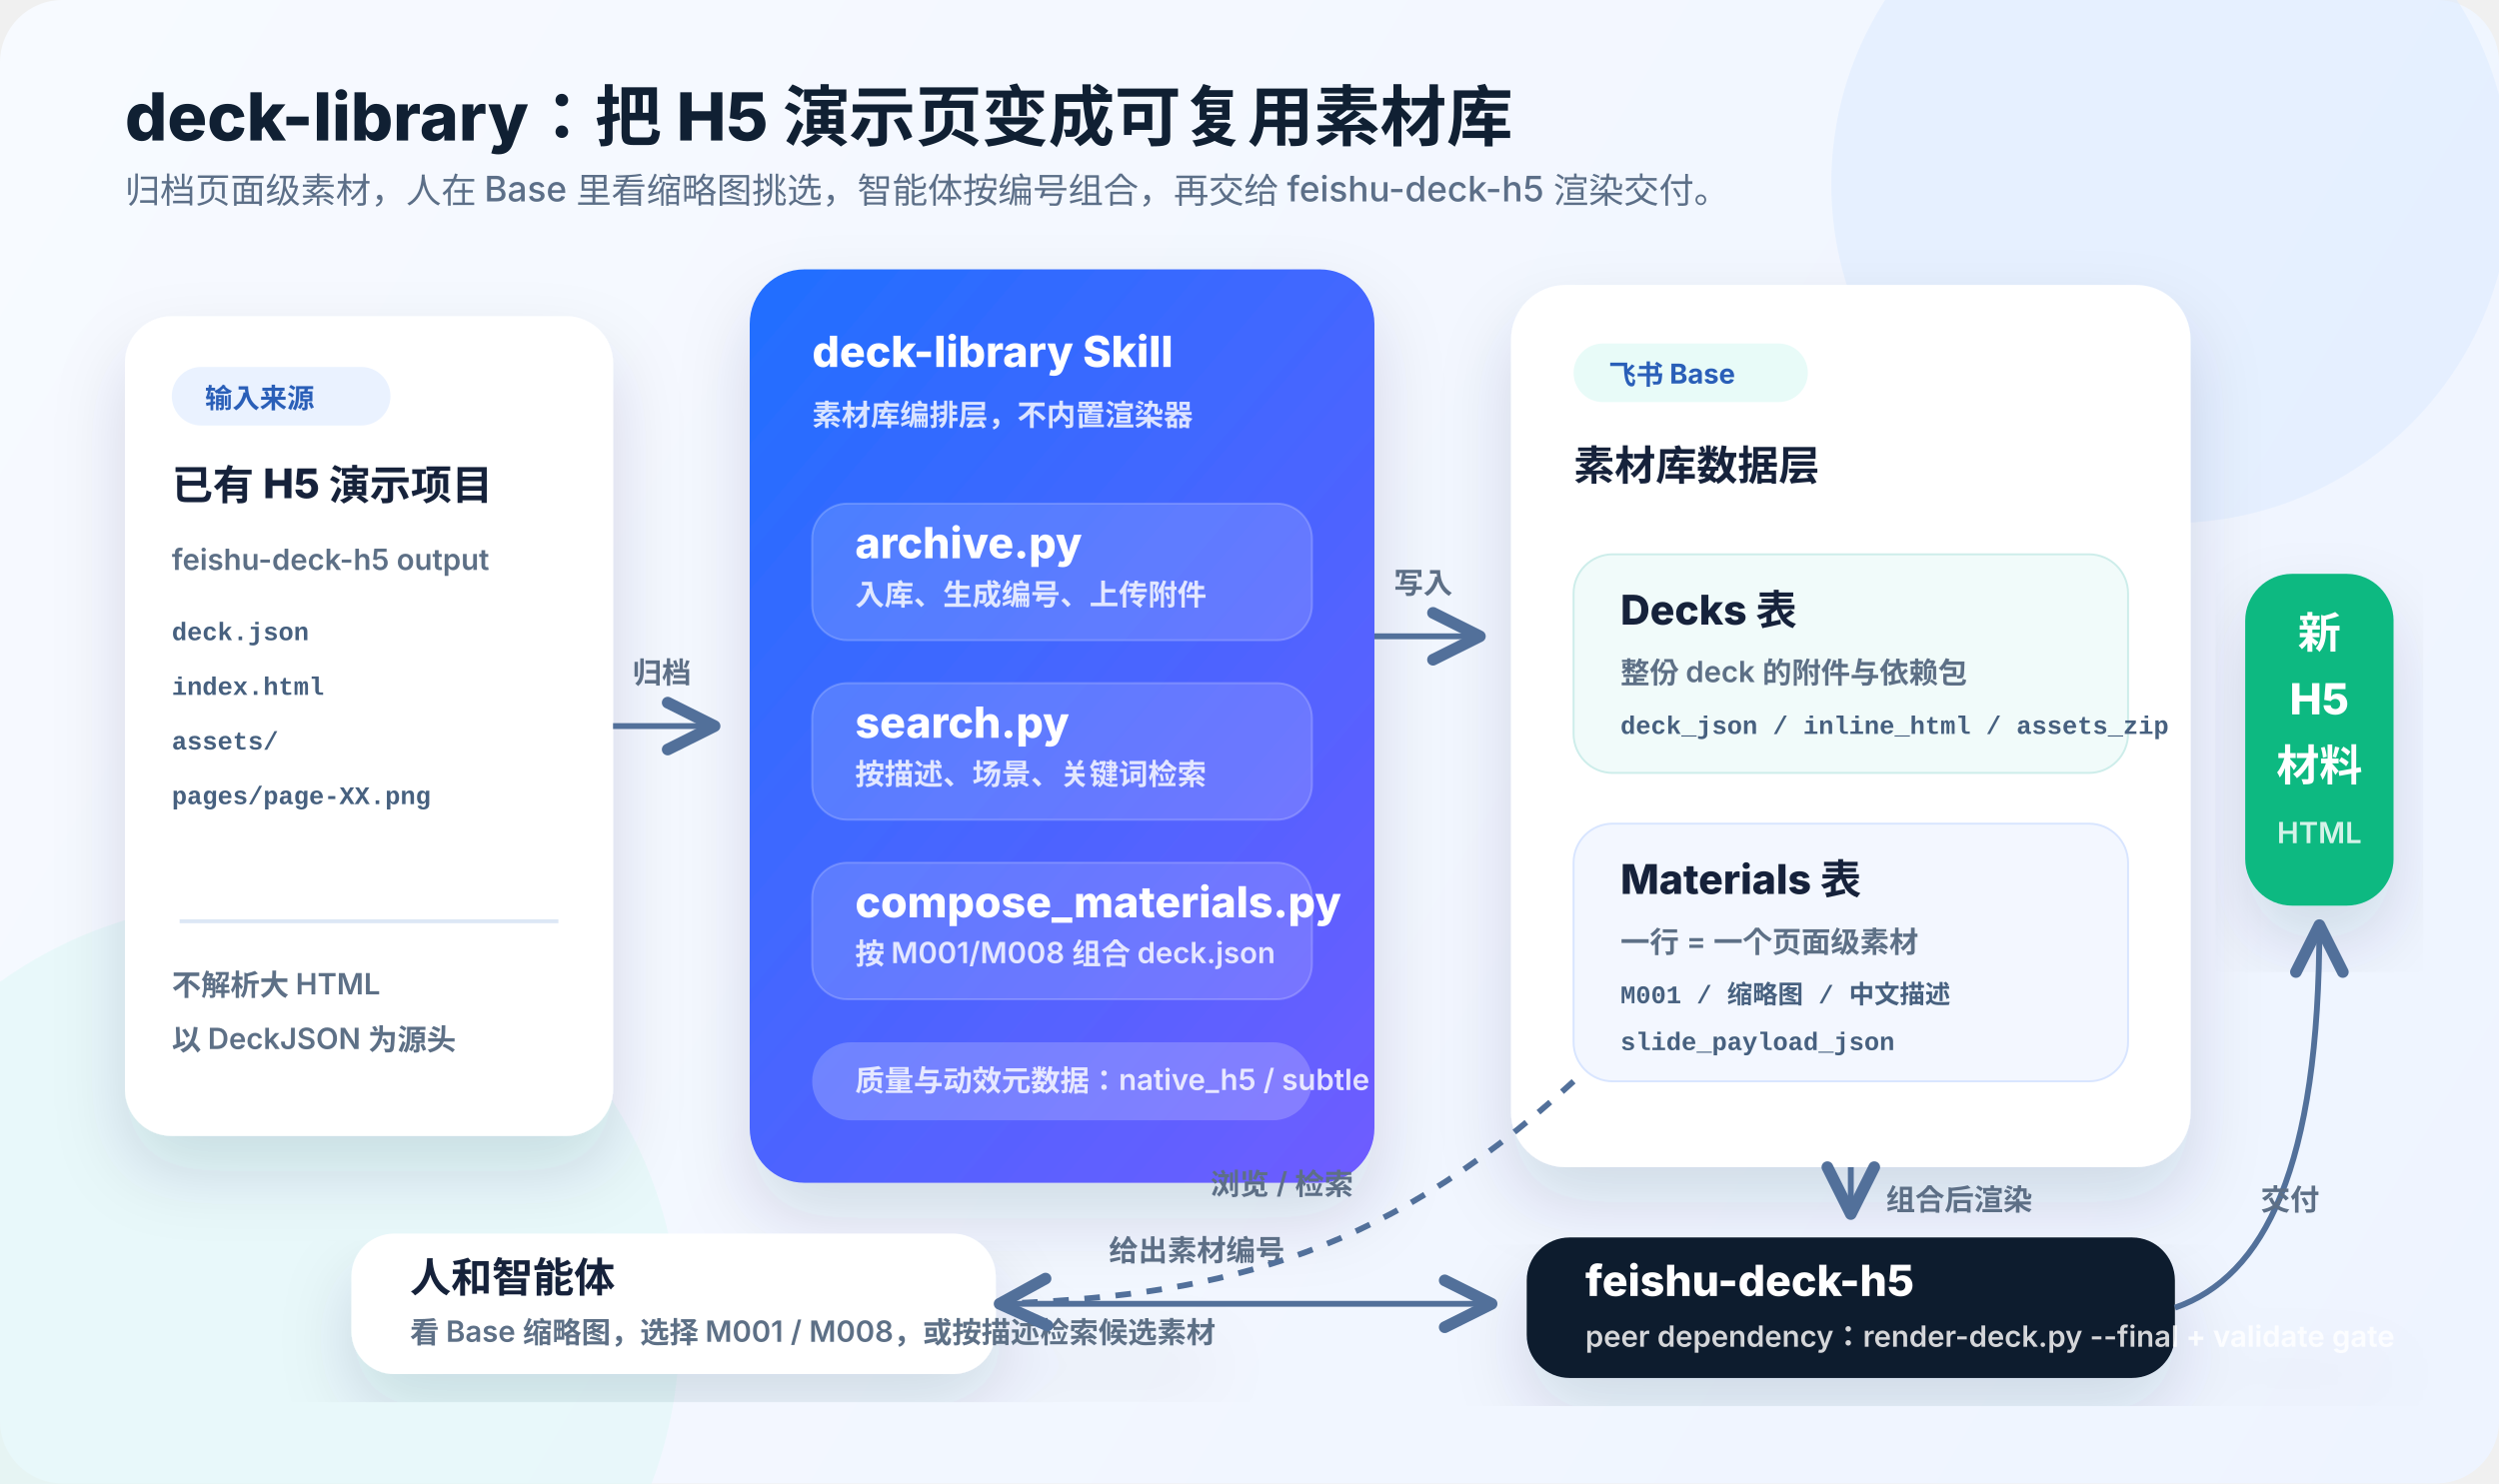
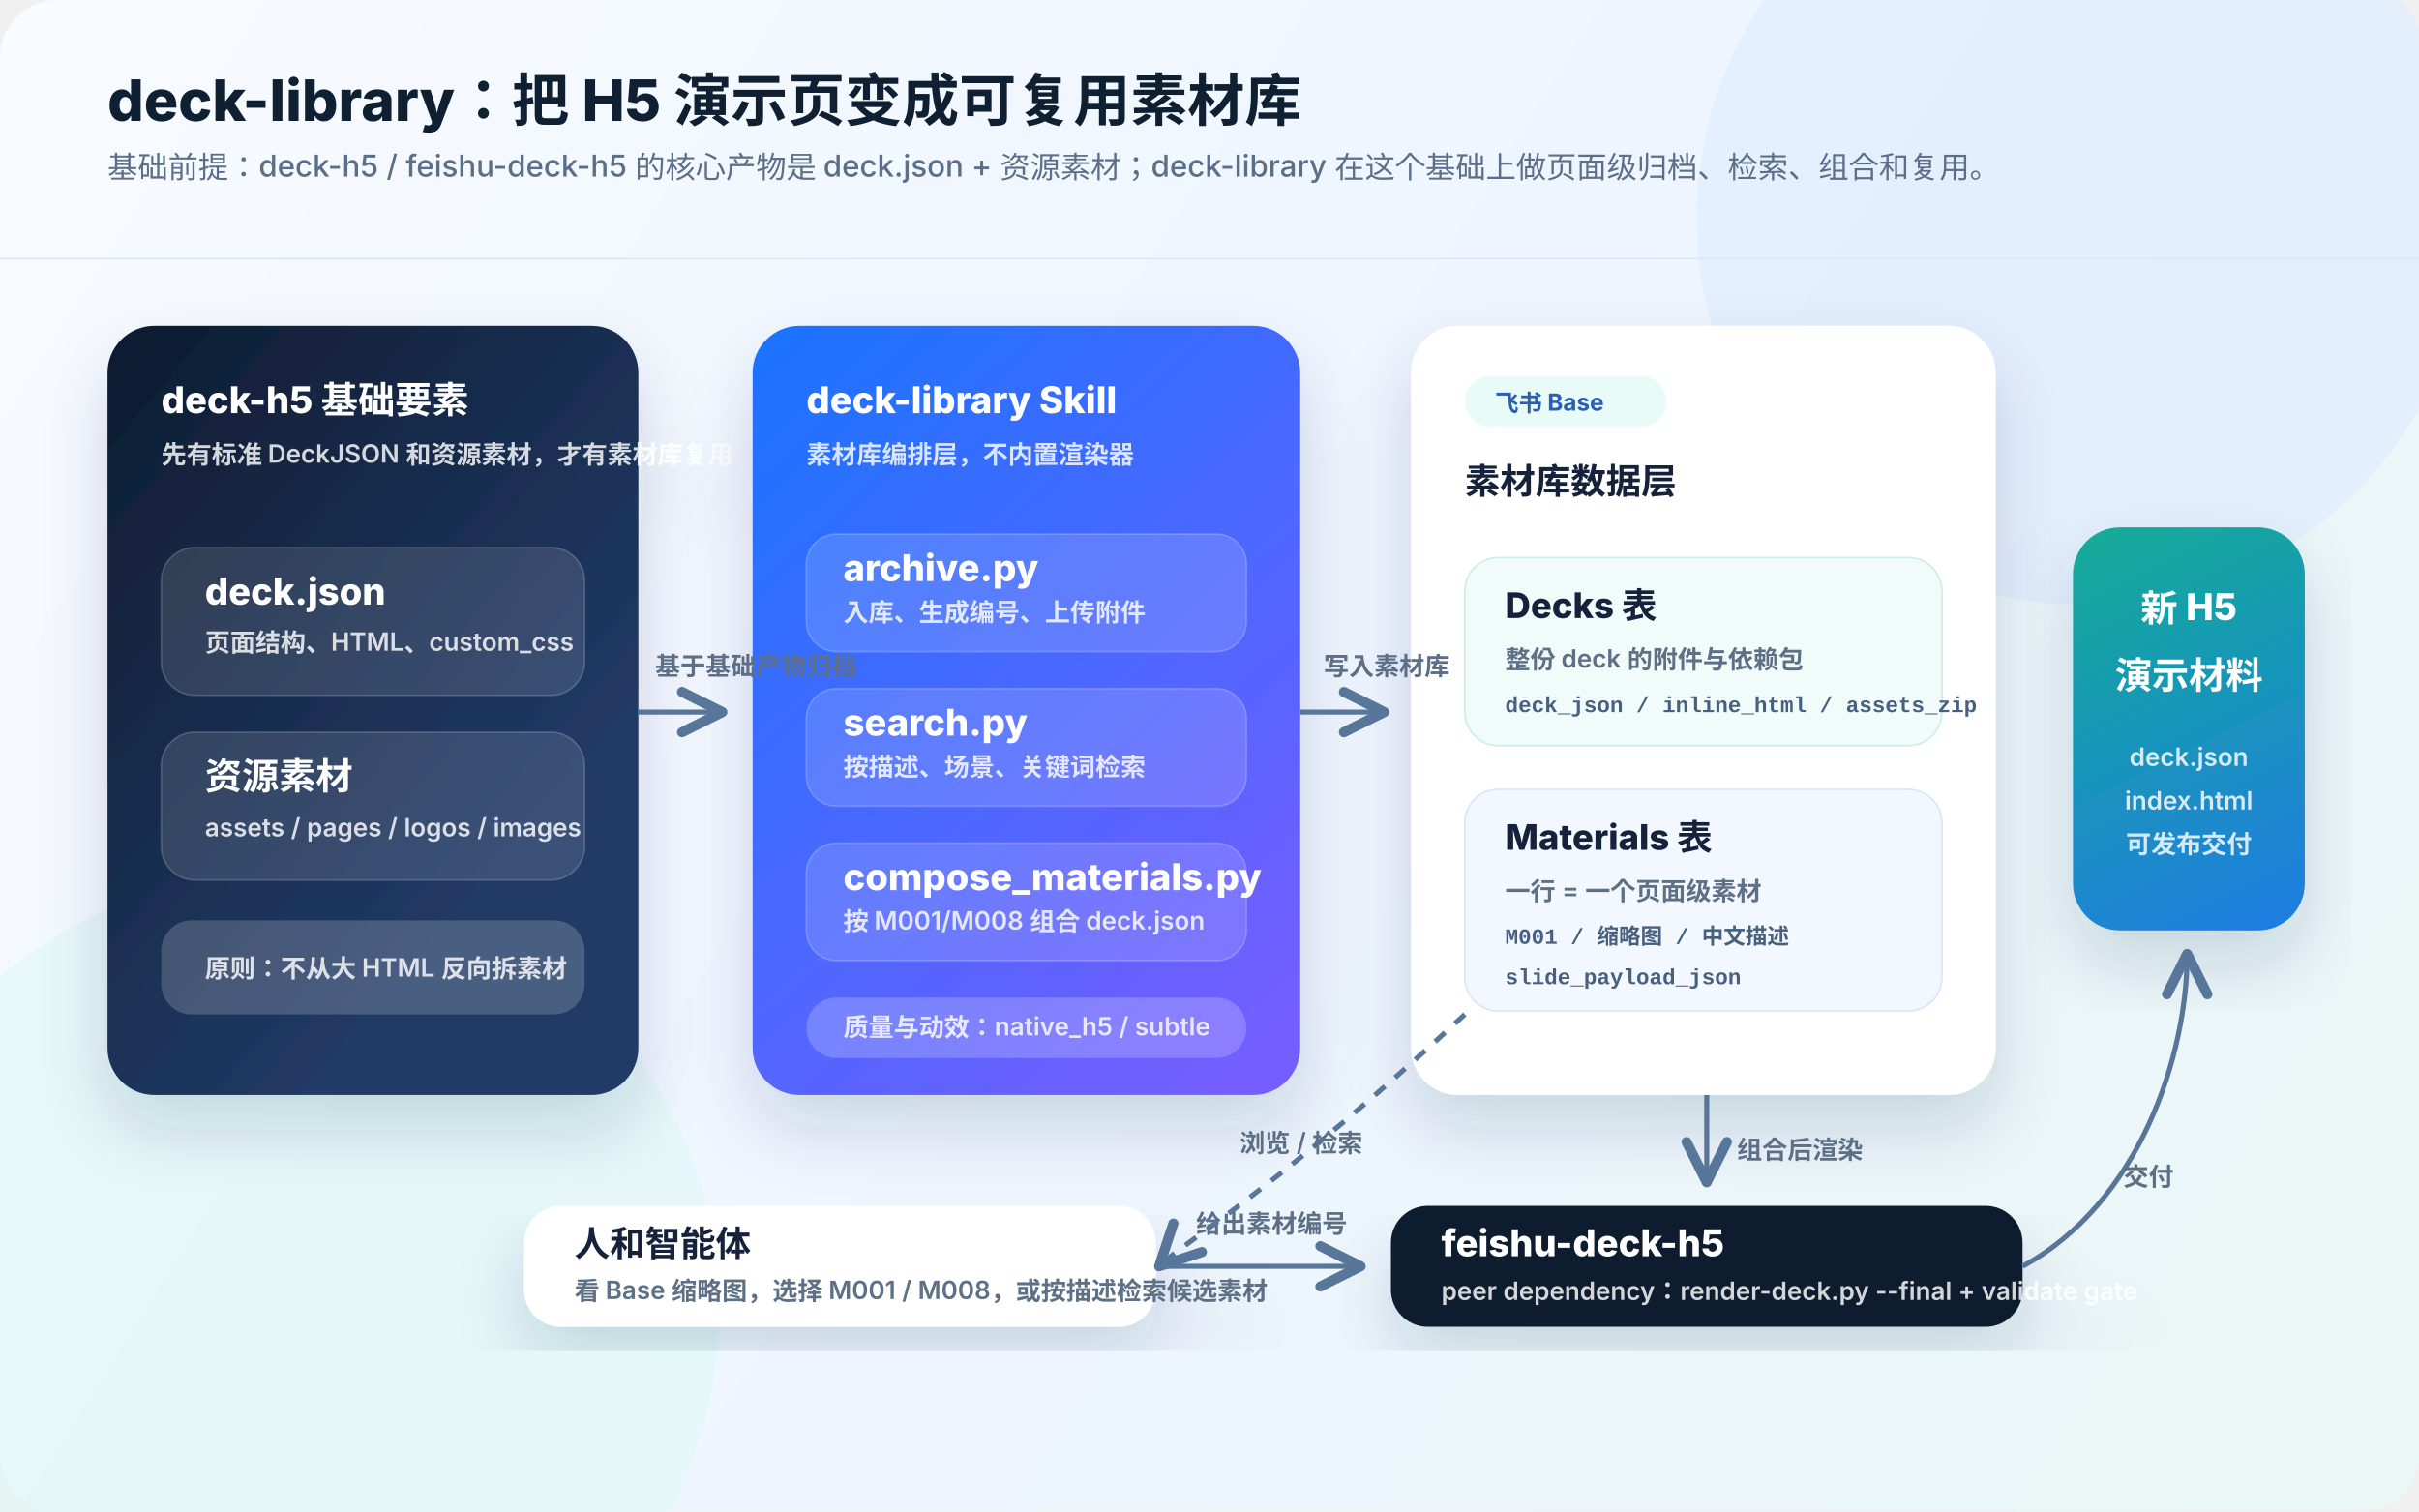
- <svg xmlns="http://www.w3.org/2000/svg" width="1280" height="760" viewBox="0 0 1280 760" fill="none">
+ <svg xmlns="http://www.w3.org/2000/svg" width="1440" height="900" viewBox="0 0 1440 900" fill="none">
  <defs>
-     <linearGradient id="bg" x1="0" y1="0" x2="1280" y2="760" gradientUnits="userSpaceOnUse">
-       <stop stop-color="#F7FAFF" />
-       <stop offset="1" stop-color="#EEF4FF" />
+     <linearGradient id="bg" x1="0" y1="0" x2="1440" y2="900" gradientUnits="userSpaceOnUse">
+       <stop stop-color="#F8FBFF" />
+       <stop offset=".52" stop-color="#EEF5FF" />
+       <stop offset="1" stop-color="#EAF7F5" />
    </linearGradient>
-     <linearGradient id="skill" x1="390" y1="120" x2="810" y2="480" gradientUnits="userSpaceOnUse">
-       <stop stop-color="#1F6FFF" />
-       <stop offset="1" stop-color="#6F5CFF" />
+     <linearGradient id="deck" x1="78" y1="162" x2="382" y2="420" gradientUnits="userSpaceOnUse">
+       <stop stop-color="#0D1B2E" />
+       <stop offset="1" stop-color="#213A66" />
    </linearGradient>
-     <linearGradient id="base" x1="850" y1="116" x2="1180" y2="486" gradientUnits="userSpaceOnUse">
-       <stop stop-color="#16B3A7" />
-       <stop offset="1" stop-color="#2F8DF7" />
+     <linearGradient id="skill" x1="440" y1="214" x2="794" y2="598" gradientUnits="userSpaceOnUse">
+       <stop stop-color="#1C73FF" />
+       <stop offset="1" stop-color="#765DFF" />
+     </linearGradient>
+     <linearGradient id="base" x1="842" y1="190" x2="1190" y2="650" gradientUnits="userSpaceOnUse">
+       <stop stop-color="#12B8A6" />
+       <stop offset="1" stop-color="#2C82F2" />
+     </linearGradient>
+     <linearGradient id="out" x1="1168" y1="264" x2="1366" y2="664" gradientUnits="userSpaceOnUse">
+       <stop stop-color="#0FB981" />
+       <stop offset="1" stop-color="#246BFD" />
    </linearGradient>
    <filter id="shadow" x="-20%" y="-20%" width="140%" height="140%">
-       <feDropShadow dx="0" dy="18" stdDeviation="18" flood-color="#16325C" flood-opacity="0.14" />
+       <feDropShadow dx="0" dy="20" stdDeviation="20" flood-color="#153257" flood-opacity="0.16" />
    </filter>
    <marker id="arrow" markerWidth="12" markerHeight="12" refX="10" refY="6" orient="auto">
-       <path d="M2 2L10 6L2 10" stroke="#52709A" stroke-width="2" stroke-linecap="round" stroke-linejoin="round" />
+       <path d="M2 2L10 6L2 10" stroke="#58759A" stroke-width="2" stroke-linecap="round" stroke-linejoin="round" />
    </marker>
    <style>
      .title{font-family:-apple-system,BlinkMacSystemFont,"Segoe UI","PingFang SC","Hiragino Sans GB","Microsoft YaHei",sans-serif;font-size:34px;font-weight:800;fill:#102033}
      .subtitle{font-family:-apple-system,BlinkMacSystemFont,"Segoe UI","PingFang SC","Hiragino Sans GB","Microsoft YaHei",sans-serif;font-size:18px;font-weight:500;fill:#5C6F88}
      .label{font-family:-apple-system,BlinkMacSystemFont,"Segoe UI","PingFang SC","Hiragino Sans GB","Microsoft YaHei",sans-serif;font-size:21px;font-weight:760;fill:#17233A}
      .small{font-family:-apple-system,BlinkMacSystemFont,"Segoe UI","PingFang SC","Hiragino Sans GB","Microsoft YaHei",sans-serif;font-size:15px;font-weight:560;fill:#5D6F86}
      .whiteLabel{font-family:-apple-system,BlinkMacSystemFont,"Segoe UI","PingFang SC","Hiragino Sans GB","Microsoft YaHei",sans-serif;font-size:22px;font-weight:800;fill:white}
      .whiteSmall{font-family:-apple-system,BlinkMacSystemFont,"Segoe UI","PingFang SC","Hiragino Sans GB","Microsoft YaHei",sans-serif;font-size:15px;font-weight:570;fill:rgba(255,255,255,.82)}
      .pill{font-family:-apple-system,BlinkMacSystemFont,"Segoe UI","PingFang SC","Hiragino Sans GB","Microsoft YaHei",sans-serif;font-size:14px;font-weight:700;fill:#2B5FB8}
      .code{font-family:"SFMono-Regular",Consolas,"Liberation Mono",monospace;font-size:13px;font-weight:650;fill:#46617F}
    </style>
  </defs>
-   <rect width="1280" height="760" rx="32" fill="url(#bg)" />
-   <circle cx="1112" cy="94" r="174" fill="#DDEBFF" opacity=".55" />
-   <circle cx="128" cy="682" r="220" fill="#DFF8F6" opacity=".55" />
+   <rect width="1440" height="900" rx="34" fill="url(#bg)" />
+   <circle cx="1240" cy="130" r="230" fill="#DDEBFF" opacity=".6" />
+   <circle cx="168" cy="780" r="260" fill="#DFF8F6" opacity=".65" />
+   <path d="M0 154H1440" stroke="#DCE8F8" />
  <text x="64" y="72" class="title">deck-library：把 H5 演示页变成可复用素材库</text>
-   <text x="64" y="104" class="subtitle">归档页面级素材，人在 Base 里看缩略图挑选，智能体按编号组合，再交给 feishu-deck-h5 渲染交付。</text>
+   <text x="64" y="106" class="subtitle">基础前提：deck-h5 / feishu-deck-h5 的核心产物是 deck.json + 资源素材；deck-library 在这个基础上做页面级归档、检索、组合和复用。</text>
  <g filter="url(#shadow)">
-     <rect x="64" y="162" width="250" height="420" rx="24" fill="white" />
-     <rect x="88" y="188" width="112" height="30" rx="15" fill="#EAF2FF" />
-     <text x="105" y="209" class="pill">输入来源</text>
-     <text x="88" y="256" class="label">已有 H5 演示项目</text>
-     <text x="88" y="292" class="small">feishu-deck-h5 output</text>
-     <text x="88" y="328" class="code">deck.json</text>
-     <text x="88" y="356" class="code">index.html</text>
-     <text x="88" y="384" class="code">assets/</text>
-     <text x="88" y="412" class="code">pages/page-XX.png</text>
-     <path d="M92 472H286" stroke="#DCE7F5" stroke-width="2" />
-     <text x="88" y="510" class="small">不解析大 HTML</text>
-     <text x="88" y="538" class="small">以 DeckJSON 为源头</text>
+     <rect x="64" y="194" width="316" height="458" rx="28" fill="url(#deck)" />
+     <text x="96" y="246" class="whiteLabel">deck-h5 基础要素</text>
+     <text x="96" y="276" class="whiteSmall">先有标准 DeckJSON 和资源素材，才有素材库复用</text>
+     <rect x="96" y="326" width="252" height="88" rx="20" fill="rgba(255,255,255,.12)" stroke="rgba(255,255,255,.18)" />
+     <text x="122" y="360" class="whiteLabel" font-size="20">deck.json</text>
+     <text x="122" y="388" class="whiteSmall">页面结构、HTML、custom_css</text>
+     <rect x="96" y="436" width="252" height="88" rx="20" fill="rgba(255,255,255,.12)" stroke="rgba(255,255,255,.18)" />
+     <text x="122" y="470" class="whiteLabel" font-size="20">资源素材</text>
+     <text x="122" y="498" class="whiteSmall">assets / pages / logos / images</text>
+     <rect x="96" y="548" width="252" height="56" rx="18" fill="rgba(255,255,255,.18)" />
+     <text x="122" y="582" class="whiteSmall">原则：不从大 HTML 反向拆素材</text>
  </g>
  <g filter="url(#shadow)">
-     <rect x="384" y="138" width="320" height="468" rx="28" fill="url(#skill)" />
-     <text x="416" y="188" class="whiteLabel">deck-library Skill</text>
-     <text x="416" y="218" class="whiteSmall">素材库编排层，不内置渲染器</text>
-     <rect x="416" y="258" width="256" height="70" rx="18" fill="rgba(255,255,255,.14)" stroke="rgba(255,255,255,.2)" />
-     <text x="438" y="286" class="whiteLabel" font-size="18">archive.py</text>
-     <text x="438" y="310" class="whiteSmall">入库、生成编号、上传附件</text>
-     <rect x="416" y="350" width="256" height="70" rx="18" fill="rgba(255,255,255,.14)" stroke="rgba(255,255,255,.2)" />
-     <text x="438" y="378" class="whiteLabel" font-size="18">search.py</text>
-     <text x="438" y="402" class="whiteSmall">按描述、场景、关键词检索</text>
-     <rect x="416" y="442" width="256" height="70" rx="18" fill="rgba(255,255,255,.14)" stroke="rgba(255,255,255,.2)" />
-     <text x="438" y="470" class="whiteLabel" font-size="18">compose_materials.py</text>
-     <text x="438" y="494" class="whiteSmall">按 M001/M008 组合 deck.json</text>
-     <rect x="416" y="534" width="256" height="40" rx="20" fill="rgba(255,255,255,.2)" />
-     <text x="438" y="559" class="whiteSmall">质量与动效元数据：native_h5 / subtle</text>
+     <rect x="448" y="194" width="326" height="458" rx="28" fill="url(#skill)" />
+     <text x="480" y="246" class="whiteLabel">deck-library Skill</text>
+     <text x="480" y="276" class="whiteSmall">素材库编排层，不内置渲染器</text>
+     <rect x="480" y="318" width="262" height="70" rx="18" fill="rgba(255,255,255,.14)" stroke="rgba(255,255,255,.2)" />
+     <text x="502" y="346" class="whiteLabel" font-size="18">archive.py</text>
+     <text x="502" y="370" class="whiteSmall">入库、生成编号、上传附件</text>
+     <rect x="480" y="410" width="262" height="70" rx="18" fill="rgba(255,255,255,.14)" stroke="rgba(255,255,255,.2)" />
+     <text x="502" y="438" class="whiteLabel" font-size="18">search.py</text>
+     <text x="502" y="462" class="whiteSmall">按描述、场景、关键词检索</text>
+     <rect x="480" y="502" width="262" height="70" rx="18" fill="rgba(255,255,255,.14)" stroke="rgba(255,255,255,.2)" />
+     <text x="502" y="530" class="whiteLabel" font-size="18">compose_materials.py</text>
+     <text x="502" y="554" class="whiteSmall">按 M001/M008 组合 deck.json</text>
+     <rect x="480" y="594" width="262" height="36" rx="18" fill="rgba(255,255,255,.2)" />
+     <text x="502" y="617" class="whiteSmall">质量与动效：native_h5 / subtle</text>
  </g>
  <g filter="url(#shadow)">
-     <rect x="774" y="146" width="348" height="452" rx="28" fill="white" />
-     <rect x="806" y="176" width="120" height="30" rx="15" fill="#E8FBF8" />
-     <text x="824" y="197" class="pill" fill="#17877E">飞书 Base</text>
-     <text x="806" y="246" class="label">素材库数据层</text>
-     <rect x="806" y="284" width="284" height="112" rx="20" fill="#F1FBFA" stroke="#CDEDEA" />
-     <text x="830" y="320" class="label" font-size="20">Decks 表</text>
-     <text x="830" y="350" class="small">整份 deck 的附件与依赖包</text>
-     <text x="830" y="376" class="code">deck_json / inline_html / assets_zip</text>
-     <rect x="806" y="422" width="284" height="132" rx="20" fill="#F3F7FF" stroke="#D8E5FF" />
-     <text x="830" y="458" class="label" font-size="20">Materials 表</text>
-     <text x="830" y="488" class="small">一行 = 一个页面级素材</text>
-     <text x="830" y="514" class="code">M001 / 缩略图 / 中文描述</text>
-     <text x="830" y="538" class="code">slide_payload_json</text>
+     <rect x="840" y="194" width="348" height="458" rx="28" fill="white" />
+     <rect x="872" y="224" width="120" height="30" rx="15" fill="#E8FBF8" />
+     <text x="890" y="245" class="pill" fill="#17877E">飞书 Base</text>
+     <text x="872" y="294" class="label">素材库数据层</text>
+     <rect x="872" y="332" width="284" height="112" rx="20" fill="#F1FBFA" stroke="#CDEDEA" />
+     <text x="896" y="368" class="label" font-size="20">Decks 表</text>
+     <text x="896" y="398" class="small">整份 deck 的附件与依赖包</text>
+     <text x="896" y="424" class="code">deck_json / inline_html / assets_zip</text>
+     <rect x="872" y="470" width="284" height="132" rx="20" fill="#F3F7FF" stroke="#D8E5FF" />
+     <text x="896" y="506" class="label" font-size="20">Materials 表</text>
+     <text x="896" y="536" class="small">一行 = 一个页面级素材</text>
+     <text x="896" y="562" class="code">M001 / 缩略图 / 中文描述</text>
+     <text x="896" y="586" class="code">slide_payload_json</text>
  </g>
  <g filter="url(#shadow)">
-     <rect x="180" y="632" width="330" height="72" rx="22" fill="white" />
-     <text x="210" y="662" class="label" font-size="20">人和智能体</text>
-     <text x="210" y="688" class="small">看 Base 缩略图，选择 M001 / M008，或按描述检索候选素材</text>
+     <rect x="312" y="718" width="376" height="72" rx="22" fill="white" />
+     <text x="342" y="748" class="label" font-size="20">人和智能体</text>
+     <text x="342" y="774" class="small">看 Base 缩略图，选择 M001 / M008，或按描述检索候选素材</text>
  </g>
  <g filter="url(#shadow)">
-     <rect x="782" y="634" width="332" height="72" rx="22" fill="#101B2D" />
-     <text x="812" y="664" class="whiteLabel" font-size="20">feishu-deck-h5</text>
-     <text x="812" y="690" class="whiteSmall">peer dependency：render-deck.py --final + validate gate</text>
+     <rect x="828" y="718" width="376" height="72" rx="22" fill="#101B2D" />
+     <text x="858" y="748" class="whiteLabel" font-size="20">feishu-deck-h5</text>
+     <text x="858" y="774" class="whiteSmall">peer dependency：render-deck.py --final + validate gate</text>
  </g>
  <g filter="url(#shadow)">
-     <rect x="1150" y="294" width="76" height="170" rx="24" fill="#0FB981" />
-     <text x="1188" y="332" class="whiteLabel" text-anchor="middle" font-size="18">新</text>
-     <text x="1188" y="366" class="whiteLabel" text-anchor="middle" font-size="18">H5</text>
-     <text x="1188" y="400" class="whiteLabel" text-anchor="middle" font-size="18">材料</text>
-     <text x="1188" y="432" class="whiteSmall" text-anchor="middle" font-size="13">HTML</text>
+     <rect x="1234" y="314" width="138" height="240" rx="28" fill="url(#out)" />
+     <text x="1303" y="370" class="whiteLabel" text-anchor="middle" font-size="24">新 H5</text>
+     <text x="1303" y="410" class="whiteLabel" text-anchor="middle" font-size="24">演示材料</text>
+     <text x="1303" y="456" class="whiteSmall" text-anchor="middle" font-size="15">deck.json</text>
+     <text x="1303" y="482" class="whiteSmall" text-anchor="middle" font-size="15">index.html</text>
+     <text x="1303" y="508" class="whiteSmall" text-anchor="middle" font-size="15">可发布交付</text>
  </g>
-   <path d="M314 372H366" stroke="#52709A" stroke-width="3" marker-end="url(#arrow)" />
-   <text x="324" y="350" class="small">归档</text>
-   <path d="M704 326H758" stroke="#52709A" stroke-width="3" marker-end="url(#arrow)" />
-   <text x="714" y="304" class="small">写入</text>
-   <path d="M948 598V622" stroke="#52709A" stroke-width="3" marker-end="url(#arrow)" />
-   <text x="966" y="620" class="small">组合后渲染</text>
-   <path d="M510 668H764" stroke="#52709A" stroke-width="3" marker-end="url(#arrow)" />
-   <text x="568" y="646" class="small">给出素材编号</text>
-   <path d="M1114 670C1160 654 1188 598 1188 474" stroke="#52709A" stroke-width="3" marker-end="url(#arrow)" />
-   <text x="1158" y="620" class="small">交付</text>
-   <path d="M806 554C704 648 616 664 512 668" stroke="#52709A" stroke-width="3" stroke-dasharray="8 8" marker-end="url(#arrow)" />
-   <text x="620" y="612" class="small">浏览 / 检索</text>
+   <path d="M380 424H430" stroke="#58759A" stroke-width="3" marker-end="url(#arrow)" />
+   <text x="390" y="402" class="small">基于基础产物归档</text>
+   <path d="M774 424H824" stroke="#58759A" stroke-width="3" marker-end="url(#arrow)" />
+   <text x="788" y="402" class="small">写入素材库</text>
+   <path d="M1016 652V704" stroke="#58759A" stroke-width="3" marker-end="url(#arrow)" />
+   <text x="1034" y="690" class="small">组合后渲染</text>
+   <path d="M688 754H810" stroke="#58759A" stroke-width="3" marker-end="url(#arrow)" />
+   <text x="712" y="734" class="small">给出素材编号</text>
+   <path d="M1204 754C1274 716 1302 628 1302 568" stroke="#58759A" stroke-width="3" marker-end="url(#arrow)" />
+   <text x="1264" y="706" class="small">交付</text>
+   <path d="M872 604C760 708 704 740 690 754" stroke="#58759A" stroke-width="3" stroke-dasharray="8 8" marker-end="url(#arrow)" />
+   <text x="738" y="686" class="small">浏览 / 检索</text>
</svg>
